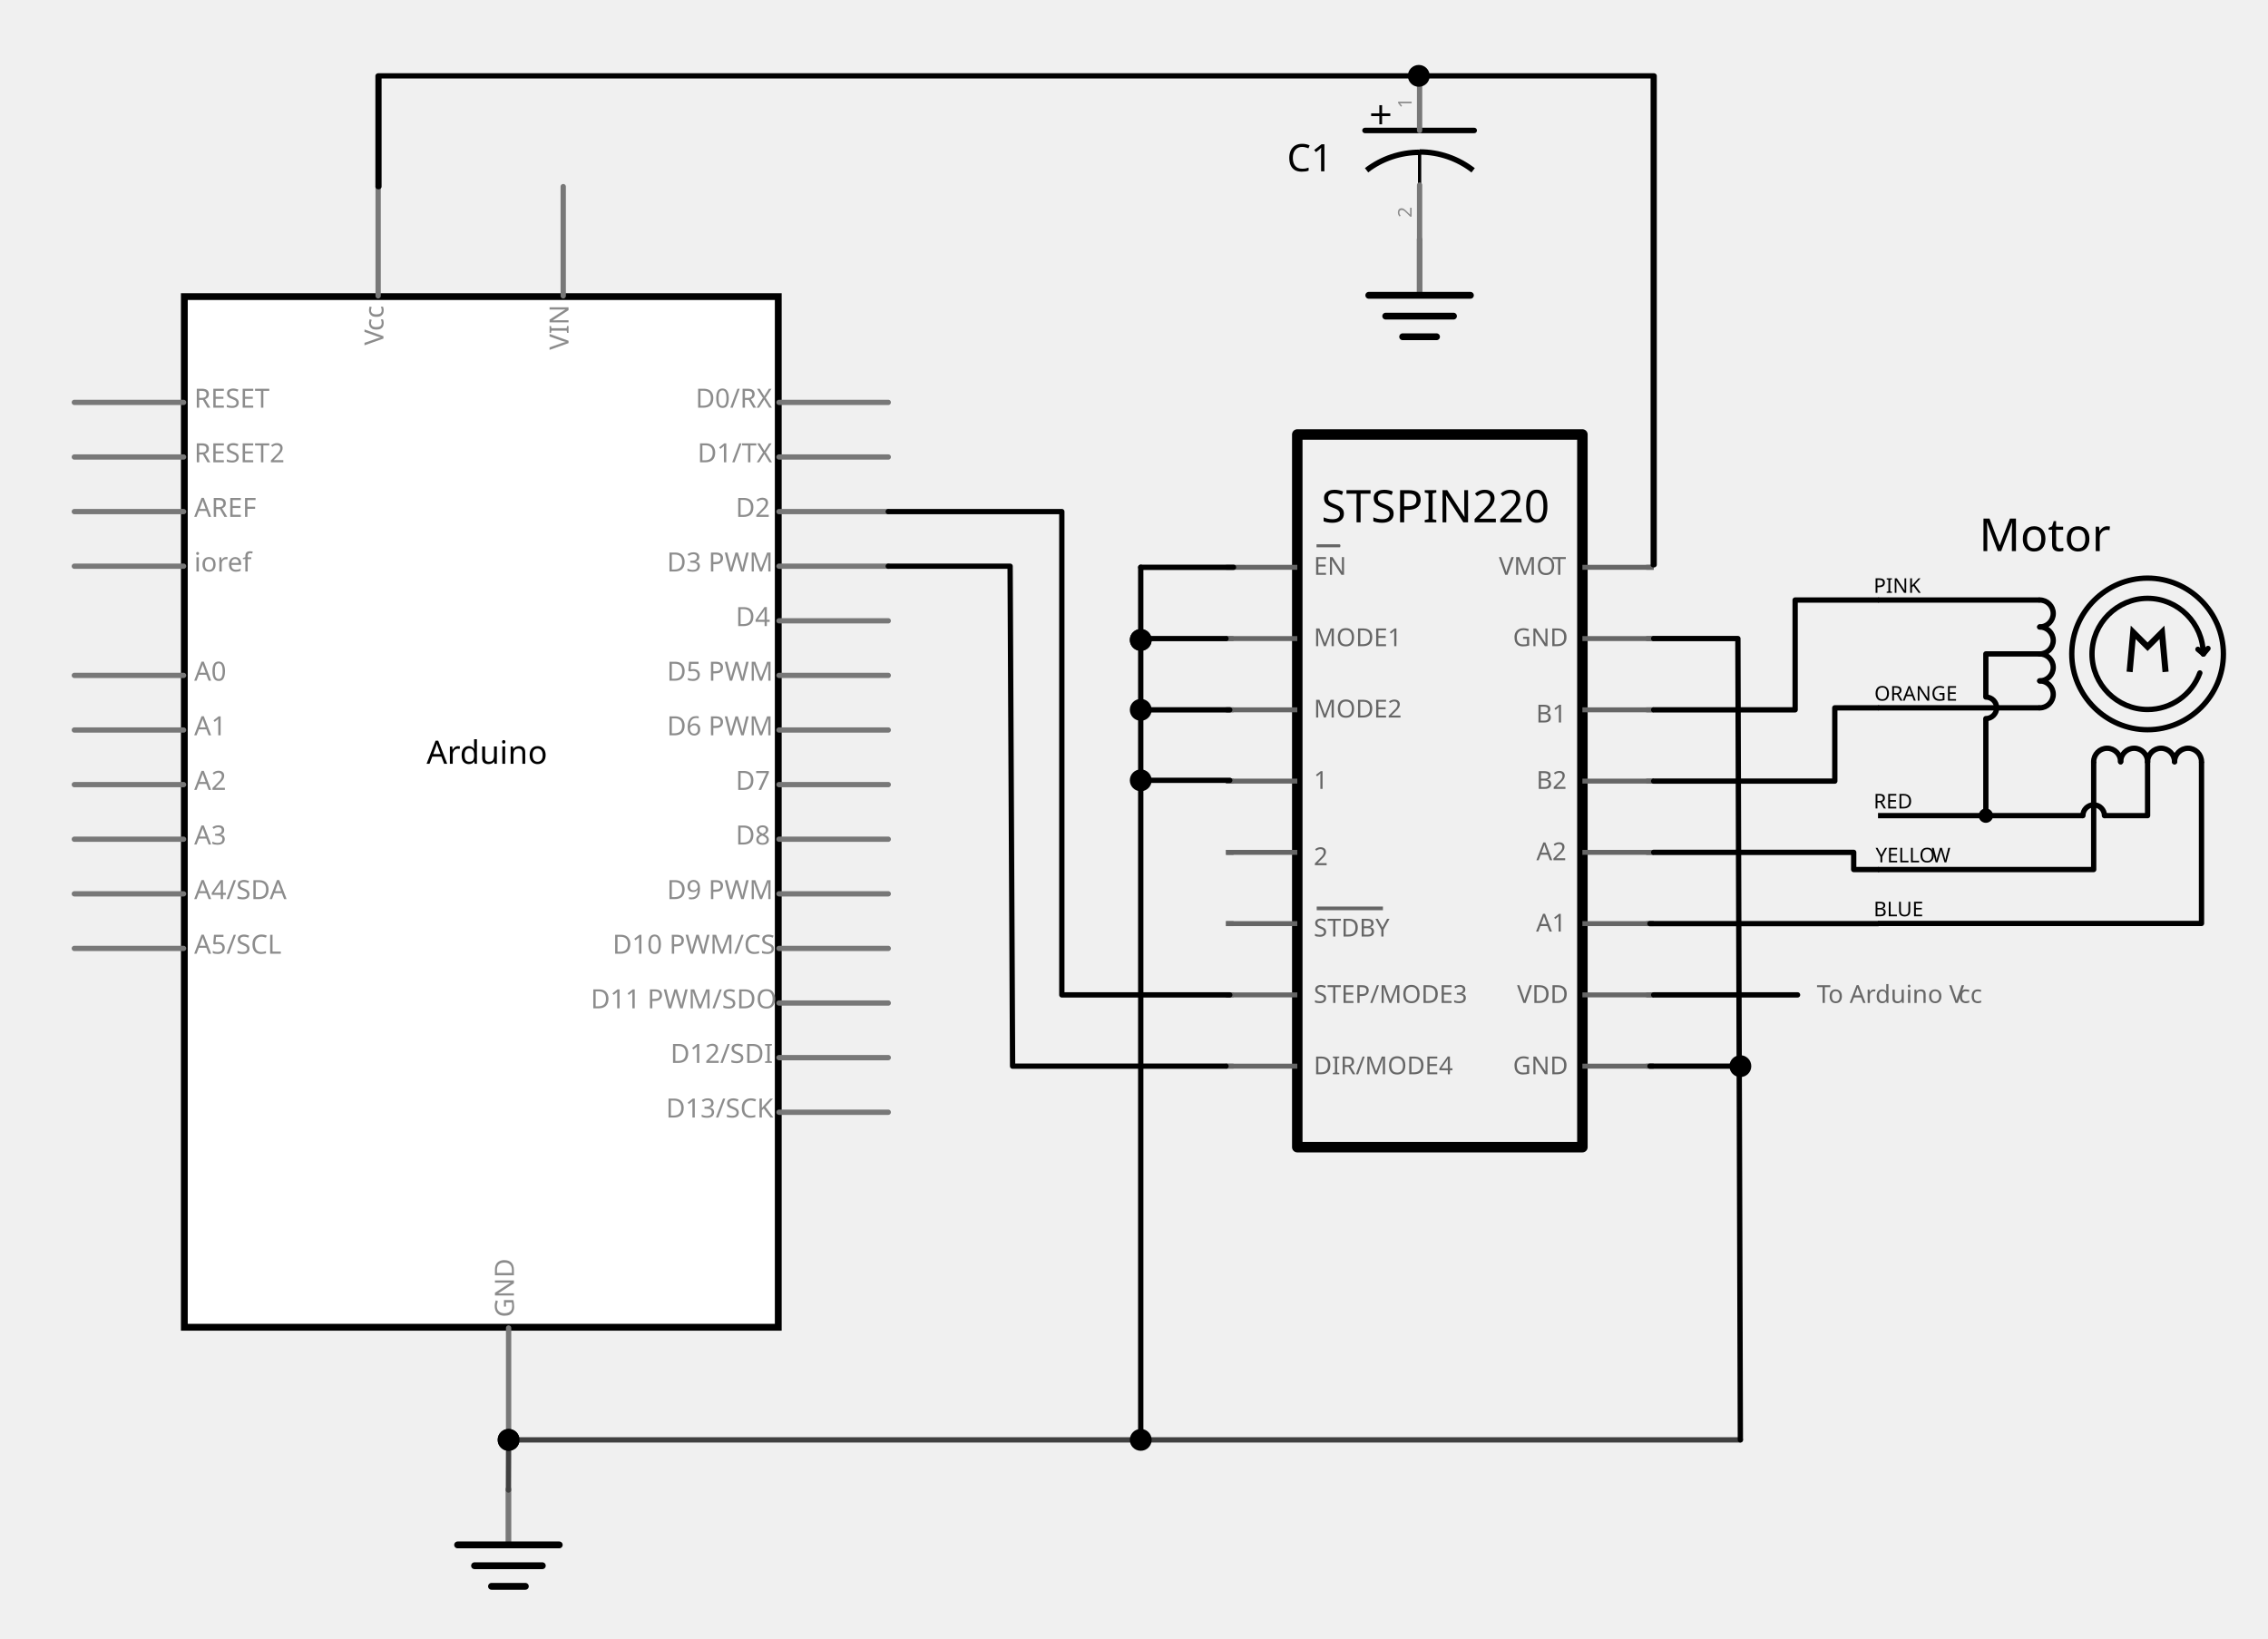
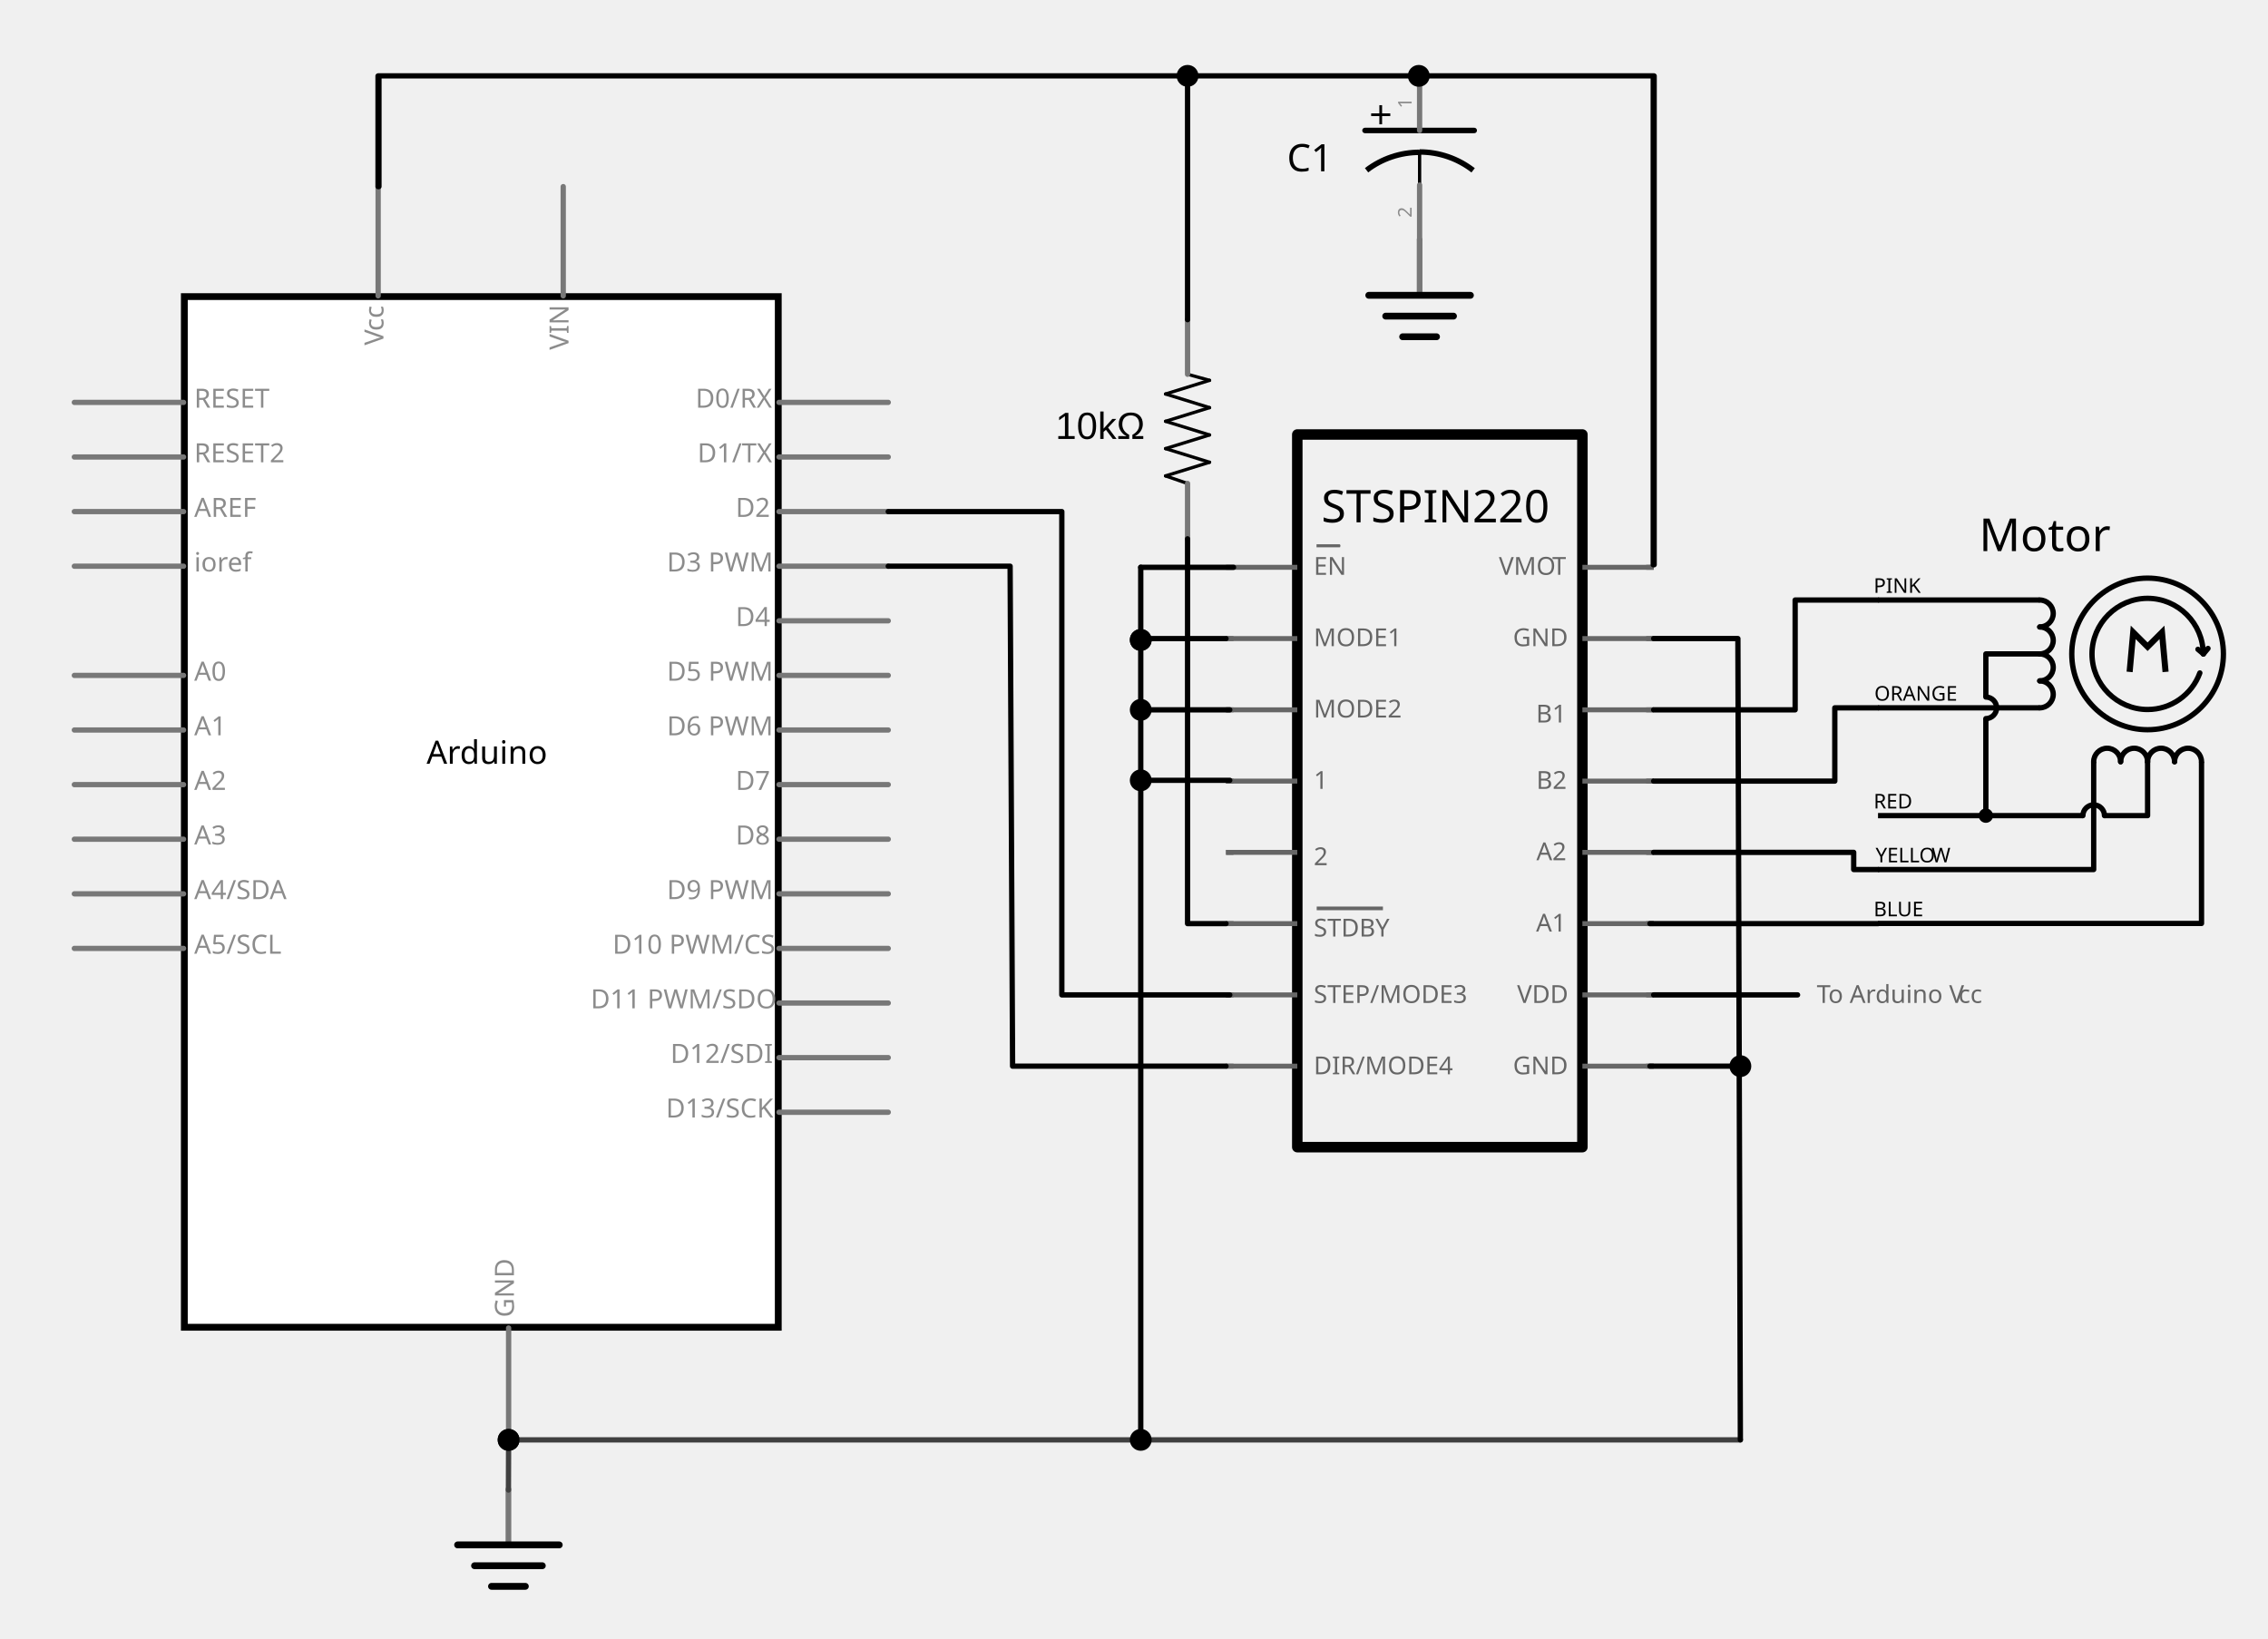
<svg xmlns="http://www.w3.org/2000/svg" width="100%" height="100%" viewBox="0 0 299 216" version="1.1" xml:space="preserve" style="fill-rule:evenodd;clip-rule:evenodd;stroke-linecap:round;">
  <g id="Artboard2" transform="matrix(1.01838,0,0,1,-4.74856,-18.1128)">
    <rect x="4.663" y="18.113" width="293.153" height="215.649" style="fill:none;" />
-     <clipPath id="_clip1">
-       <rect x="4.663" y="18.113" width="293.153" height="215.649" />
-     </clipPath>
-     <g clip-path="url(#_clip1)">
-       <g id="Artboard1" transform="matrix(1.00928,0,0,0.93194,6.02675,0.112773)">
+     <g transform="matrix(1.00928,0,0,0.93194,6.02675,0.112773)">
+       <g id="Artboard1">
        <rect x="0" y="0" width="289.752" height="288.547" style="fill:none;" />
        <g transform="matrix(0.325274,0,0,0.358741,232.617,96.5837)">
          <g>
            <g transform="matrix(0.25,0,0,0.25,58.4646,10.6299)">
              <g id="g3791">
                <path id="path3019" d="M106.299,42.52C117.962,42.52 127.559,52.117 127.559,63.78C127.559,75.442 117.962,85.039 106.299,85.039" style="fill:none;fill-rule:nonzero;stroke:black;stroke-width:8.38px;" />
                <g transform="matrix(1,0,0,1,5.33316e-06,42.5197)">
                  <path id="path3789" d="M106.299,42.52C117.962,42.52 127.559,52.117 127.559,63.78C127.559,75.442 117.962,85.039 106.299,85.039" style="fill:none;fill-rule:nonzero;stroke:black;stroke-width:8.38px;" />
                </g>
              </g>
            </g>
            <g transform="matrix(0.25,0,0,0.25,58.4646,31.8898)">
              <g id="g3795">
                <path id="path3797" d="M106.299,42.52C117.962,42.52 127.559,52.117 127.559,63.78C127.559,75.442 117.962,85.039 106.299,85.039" style="fill:none;fill-rule:nonzero;stroke:black;stroke-width:8.38px;" />
                <g transform="matrix(1,0,0,1,5.33316e-06,42.5197)">
                  <path id="path3799" d="M106.299,42.52C117.962,42.52 127.559,52.117 127.559,63.78C127.559,75.442 117.962,85.039 106.299,85.039" style="fill:none;fill-rule:nonzero;stroke:black;stroke-width:8.38px;" />
                </g>
              </g>
            </g>
            <path id="path3801" d="M85.039,21.26L21.26,21.26" style="fill:none;fill-rule:nonzero;stroke:black;stroke-width:2.09px;stroke-linecap:butt;" />
            <path id="path3803" d="M85.039,63.78L42.52,63.78L21.26,63.779" style="fill:none;fill-rule:nonzero;stroke:black;stroke-width:2.09px;stroke-linecap:butt;" />
            <g transform="matrix(0,-0.25,0.25,0,95.6693,111.614)">
              <g id="g3805">
                <path id="path3807" d="M106.299,42.52C117.962,42.52 127.559,52.117 127.559,63.78C127.559,75.442 117.962,85.039 106.299,85.039" style="fill:none;fill-rule:nonzero;stroke:black;stroke-width:8.38px;" />
                <g transform="matrix(1,0,0,1,5.33316e-06,42.5197)">
                  <path id="path3809" d="M106.299,42.52C117.962,42.52 127.559,52.117 127.559,63.78C127.559,75.442 117.962,85.039 106.299,85.039" style="fill:none;fill-rule:nonzero;stroke:black;stroke-width:8.38px;" />
                </g>
              </g>
            </g>
            <g transform="matrix(0,-0.25,0.25,0,116.929,111.614)">
              <g id="g3811">
                <path id="path3813" d="M106.299,42.52C117.962,42.52 127.559,52.117 127.559,63.78C127.559,75.442 117.962,85.039 106.299,85.039" style="fill:none;fill-rule:nonzero;stroke:black;stroke-width:8.38px;" />
                <g transform="matrix(1,0,0,1,5.33316e-06,42.5197)">
                  <path id="path3815" d="M106.299,42.52C117.962,42.52 127.559,52.117 127.559,63.78C127.559,75.442 117.962,85.039 106.299,85.039" style="fill:none;fill-rule:nonzero;stroke:black;stroke-width:8.38px;" />
                </g>
              </g>
            </g>
            <g transform="matrix(1,0,0,1,21.2598,9.34594e-06)">
              <path id="path3825" d="M45.354,106.294L45.354,106.304C45.354,107.859 44.075,109.139 42.52,109.139C40.965,109.139 39.685,107.859 39.685,106.304L39.685,106.294C39.685,104.739 40.965,103.459 42.52,103.459C44.075,103.459 45.354,104.739 45.354,106.294Z" style="fill-rule:nonzero;" />
            </g>
            <g transform="matrix(1.40625,0,0,1.40625,-21.9242,-17.2736)">
              <path id="path3827" d="M127.559,42.52C127.559,54.183 117.962,63.78 106.299,63.78C94.636,63.78 85.039,54.183 85.039,42.52C85.039,30.857 94.636,21.26 106.299,21.26C117.962,21.26 127.559,30.857 127.559,42.52Z" style="fill:none;fill-rule:nonzero;stroke:black;stroke-width:1.49px;stroke-linecap:butt;" />
            </g>
            <g transform="matrix(1.40625,0,0,1.40625,-21.9242,-17.2736)">
              <path id="path3829" d="M120.95,47.852C118.714,53.997 112.839,58.11 106.3,58.11C97.747,58.11 90.709,51.072 90.709,42.52C90.709,33.967 97.747,26.929 106.3,26.929C114.852,26.929 121.89,33.967 121.89,42.52" style="fill:none;fill-rule:nonzero;stroke:black;stroke-width:1.49px;" />
            </g>
            <path id="path3831" d="M149.573,42.513L151.385,40.354" style="fill:none;fill-rule:nonzero;stroke:black;stroke-width:2.09px;" />
            <path id="path3833" d="M149.573,42.513L147.414,40.701" style="fill:none;fill-rule:nonzero;stroke:black;stroke-width:2.09px;" />
            <path id="path3835" d="M106.299,85.039L106.299,127.559L21.26,127.559" style="fill:none;fill-rule:nonzero;stroke:black;stroke-width:2.09px;stroke-linecap:butt;stroke-linejoin:round;" />
            <path id="path3837" d="M148.819,85.039L148.819,148.819L21.26,148.819" style="fill:none;fill-rule:nonzero;stroke:black;stroke-width:2.09px;stroke-linecap:butt;stroke-linejoin:round;" />
            <path id="path3855" d="M120.472,49.606L121.889,34.016L127.559,39.685L133.228,34.016L134.645,49.606" style="fill:none;fill-rule:nonzero;stroke:black;stroke-width:2.4px;stroke-linecap:butt;" />
            <g transform="matrix(1,0,0,1,21.2598,9.34594e-06)">
              <path id="path3859" d="M80.787,106.299C80.787,103.966 82.707,102.047 85.039,102.047C87.372,102.047 89.291,103.966 89.291,106.299" style="fill:none;fill-rule:nonzero;stroke:black;stroke-width:2.09px;stroke-linejoin:round;" />
            </g>
            <path id="path3865" d="M127.559,85.039L127.559,106.299L110.551,106.299" style="fill:none;fill-rule:nonzero;stroke:black;stroke-width:2.09px;stroke-linecap:butt;stroke-linejoin:round;" />
            <path id="path3869" d="M102.047,106.299L21.26,106.299" style="fill:none;fill-rule:nonzero;stroke:black;stroke-width:2.09px;stroke-linecap:butt;" />
            <g transform="matrix(0,1,-1,0,170.079,-21.2598)">
              <path id="path3873" d="M80.787,106.299C80.787,103.966 82.707,102.047 85.039,102.047C87.372,102.047 89.291,103.966 89.291,106.299" style="fill:none;fill-rule:nonzero;stroke:black;stroke-width:2.09px;stroke-linejoin:round;" />
            </g>
            <path id="path3875" d="M85.039,42.52L63.78,42.52L63.78,59.528" style="fill:none;fill-rule:nonzero;stroke:black;stroke-width:2.09px;stroke-linecap:butt;stroke-linejoin:round;" />
            <path id="path3879" d="M63.78,68.031L63.78,106.299" style="fill:none;fill-rule:nonzero;stroke:black;stroke-width:2.09px;stroke-linecap:butt;" />
            <g transform="matrix(1,0,0,1,19.5276,18.4252)">
              <g id="text3930">
                <text id="tspan3932" x="0px" y="0px" style="font-family:'DroidSans', 'Droid Sans', sans-serif;font-size:8px;">PINK</text>
              </g>
            </g>
            <g transform="matrix(1,0,0,1,61.1054,1.96387)">
              <g id="text39301">
                <text id="tspan39321" x="0px" y="0px" style="font-family:'DroidSans', 'Droid Sans', sans-serif;font-size:17.947px;">Motor</text>
              </g>
            </g>
            <g transform="matrix(1,0,0,1,19.8167,60.9449)">
              <g id="text3934">
                <text id="tspan3936" x="0px" y="0px" style="font-family:'DroidSans', 'Droid Sans', sans-serif;font-size:8px;">ORANGE</text>
              </g>
            </g>
            <g transform="matrix(1,0,0,1,19.5276,103.465)">
              <g id="text3938">
                <text id="tspan3940" x="0px" y="0px" style="font-family:'DroidSans', 'Droid Sans', sans-serif;font-size:8px;">RED</text>
              </g>
            </g>
            <g transform="matrix(1,0,0,1,20.305,124.724)">
              <g id="text3942">
                <g id="tspan3944">
                  <text x="0px" y="0px" style="font-family:'DroidSans', 'Droid Sans', sans-serif;font-size:8px;">YELLO</text>
                  <g transform="matrix(1,0,0,1,22.078,0)">
                    <text x="0px" y="0px" style="font-family:'DroidSans', 'Droid Sans', sans-serif;font-size:8px;">W</text>
                  </g>
                </g>
              </g>
            </g>
            <g transform="matrix(1,0,0,1,19.5276,145.984)">
              <g id="text3946">
                <text id="tspan3948" x="0px" y="0px" style="font-family:'DroidSans', 'Droid Sans', sans-serif;font-size:8px;">BLUE</text>
              </g>
            </g>
          </g>
        </g>
        <g transform="matrix(0.972928,0,0,1.07303,56.8575,229.627)">
          <g>
            <g id="schematic">
              <path id="connector0pin" d="M7.201,7.575L7.201,0.375" style="fill:none;fill-rule:nonzero;stroke:rgb(120,120,120);stroke-width:0.75px;" />
              <path id="path4098" d="M0.5,7.711L13.9,7.711" style="fill:none;fill-rule:nonzero;stroke:black;stroke-width:0.9px;" />
              <path id="path4100" d="M2.732,10.456L11.667,10.456" style="fill:none;fill-rule:nonzero;stroke:black;stroke-width:0.9px;" />
              <path id="path4102" d="M9.431,13.175L4.967,13.175" style="fill:none;fill-rule:nonzero;stroke:black;stroke-width:0.9px;" />
            </g>
          </g>
        </g>
        <g transform="matrix(0.972928,0,0,1.07303,173.728,52.8234)">
          <g>
            <g id="schematic1">
              <path id="connector0pin1" d="M7.201,7.575L7.201,0.375" style="fill:none;fill-rule:nonzero;stroke:rgb(120,120,120);stroke-width:0.75px;" />
              <path id="path40981" d="M0.5,7.711L13.9,7.711" style="fill:none;fill-rule:nonzero;stroke:black;stroke-width:0.9px;" />
              <path id="path41001" d="M2.732,10.456L11.667,10.456" style="fill:none;fill-rule:nonzero;stroke:black;stroke-width:0.9px;" />
              <path id="path41021" d="M9.431,13.175L4.967,13.175" style="fill:none;fill-rule:nonzero;stroke:black;stroke-width:0.9px;" />
            </g>
          </g>
        </g>
        <g transform="matrix(0.972928,0,0,1.07303,7.84429,45.3449)">
          <g>
            <g id="schematic2">
              <rect x="14.85" y="14.85" width="78.3" height="135.9" style="fill:white;stroke:black;stroke-width:0.9px;" />
              <path id="connector61pin" d="M93.25,28.8L107.65,28.8" style="fill:none;fill-rule:nonzero;stroke:rgb(120,120,120);stroke-width:0.7px;" />
              <g transform="matrix(1,0,0,1,82.2439,29.4999)">
                <text x="0px" y="0px" style="font-family:'DroidSans', 'Droid Sans', sans-serif;font-size:3.5px;fill:rgb(140,140,140);">D0/RX</text>
              </g>
              <path id="connector62pin" d="M93.25,36L107.65,36" style="fill:none;fill-rule:nonzero;stroke:rgb(120,120,120);stroke-width:0.7px;" />
              <g transform="matrix(1,0,0,1,82.4919,36.6999)">
                <text x="0px" y="0px" style="font-family:'DroidSans', 'Droid Sans', sans-serif;font-size:3.5px;fill:rgb(140,140,140);">D1/TX</text>
              </g>
              <path id="connector63pin" d="M93.25,43.2L107.65,43.2" style="fill:none;fill-rule:nonzero;stroke:rgb(120,120,120);stroke-width:0.7px;" />
              <g transform="matrix(1,0,0,1,87.5279,43.8999)">
                <text x="0px" y="0px" style="font-family:'DroidSans', 'Droid Sans', sans-serif;font-size:3.5px;fill:rgb(140,140,140);">D2</text>
              </g>
              <path id="connector64pin" d="M93.25,50.4L107.65,50.4" style="fill:none;fill-rule:nonzero;stroke:rgb(120,120,120);stroke-width:0.7px;" />
              <g transform="matrix(1,0,0,1,78.4639,51.0999)">
                <text x="0px" y="0px" style="font-family:'DroidSans', 'Droid Sans', sans-serif;font-size:3.5px;fill:rgb(140,140,140);">D3 PWM</text>
              </g>
              <path id="connector65pin" d="M93.25,57.6L107.65,57.6" style="fill:none;fill-rule:nonzero;stroke:rgb(120,120,120);stroke-width:0.7px;" />
              <g transform="matrix(1,0,0,1,87.5279,58.2999)">
                <text x="0px" y="0px" style="font-family:'DroidSans', 'Droid Sans', sans-serif;font-size:3.5px;fill:rgb(140,140,140);">D4</text>
              </g>
              <path id="connector66pin" d="M93.25,64.8L107.65,64.8" style="fill:none;fill-rule:nonzero;stroke:rgb(120,120,120);stroke-width:0.7px;" />
              <g transform="matrix(1,0,0,1,78.4639,65.4999)">
                <text x="0px" y="0px" style="font-family:'DroidSans', 'Droid Sans', sans-serif;font-size:3.5px;fill:rgb(140,140,140);">D5 PWM</text>
              </g>
              <path id="connector67pin" d="M93.25,72L107.65,72" style="fill:none;fill-rule:nonzero;stroke:rgb(120,120,120);stroke-width:0.7px;" />
              <g transform="matrix(1,0,0,1,78.4639,72.6999)">
                <text x="0px" y="0px" style="font-family:'DroidSans', 'Droid Sans', sans-serif;font-size:3.5px;fill:rgb(140,140,140);">D6 PWM</text>
              </g>
              <path id="connector68pin" d="M93.25,79.2L107.65,79.2" style="fill:none;fill-rule:nonzero;stroke:rgb(120,120,120);stroke-width:0.7px;" />
              <g transform="matrix(1,0,0,1,87.5279,79.8999)">
                <text x="0px" y="0px" style="font-family:'DroidSans', 'Droid Sans', sans-serif;font-size:3.5px;fill:rgb(140,140,140);">D7</text>
              </g>
              <path id="connector51pin" d="M93.25,86.4L107.65,86.4" style="fill:none;fill-rule:nonzero;stroke:rgb(120,120,120);stroke-width:0.7px;" />
              <g transform="matrix(1,0,0,1,87.5279,87.0999)">
                <text x="0px" y="0px" style="font-family:'DroidSans', 'Droid Sans', sans-serif;font-size:3.5px;fill:rgb(140,140,140);">D8</text>
              </g>
              <path id="connector52pin" d="M93.25,93.6L107.65,93.6" style="fill:none;fill-rule:nonzero;stroke:rgb(120,120,120);stroke-width:0.7px;" />
              <g transform="matrix(1,0,0,1,78.4639,94.2999)">
                <text x="0px" y="0px" style="font-family:'DroidSans', 'Droid Sans', sans-serif;font-size:3.5px;fill:rgb(140,140,140);">D9 PWM</text>
              </g>
              <path id="connector53pin" d="M93.25,100.8L107.65,100.8" style="fill:none;fill-rule:nonzero;stroke:rgb(120,120,120);stroke-width:0.7px;" />
              <g transform="matrix(1,0,0,1,71.3029,101.5)">
                <text x="0px" y="0px" style="font-family:'DroidSans', 'Droid Sans', sans-serif;font-size:3.5px;fill:rgb(140,140,140);">D10 PWM/CS</text>
              </g>
              <path id="connector54pin" d="M93.25,108L107.65,108" style="fill:none;fill-rule:nonzero;stroke:rgb(120,120,120);stroke-width:0.7px;" />
              <g transform="matrix(1,0,0,1,68.4219,108.7)">
                <text x="0px" y="0px" style="font-family:'DroidSans', 'Droid Sans', sans-serif;font-size:3.5px;fill:rgb(140,140,140);">D11 PWM/SDO</text>
              </g>
              <path id="connector55pin" d="M93.25,115.2L107.65,115.2" style="fill:none;fill-rule:nonzero;stroke:rgb(120,120,120);stroke-width:0.7px;" />
              <g transform="matrix(1,0,0,1,78.9319,115.9)">
                <text x="0px" y="0px" style="font-family:'DroidSans', 'Droid Sans', sans-serif;font-size:3.5px;fill:rgb(140,140,140);">D12/SDI</text>
              </g>
              <path id="connector41pin" d="M93.25,122.4L107.65,122.4" style="fill:none;fill-rule:nonzero;" />
              <rect id="connector41terminal" x="107.65" y="122.05" width="0.7" height="0.7" style="fill:none;" />
              <path id="connector56pin" d="M93.25,122.4L107.65,122.4" style="fill:none;fill-rule:nonzero;stroke:rgb(120,120,120);stroke-width:0.7px;" />
              <g transform="matrix(1,0,0,1,78.3409,123.1)">
                <text x="0px" y="0px" style="font-family:'DroidSans', 'Droid Sans', sans-serif;font-size:3.5px;fill:rgb(140,140,140);">D13/SCK</text>
              </g>
              <path id="connector43pin" d="M0.35,28.8L14.75,28.8" style="fill:none;fill-rule:nonzero;" />
              <rect id="connector43terminal" x="-0.35" y="28.45" width="0.7" height="0.7" style="fill:none;" />
              <path id="connector85pin" d="M0.35,28.8L14.75,28.8" style="fill:none;fill-rule:nonzero;stroke:rgb(120,120,120);stroke-width:0.7px;" />
              <g transform="matrix(1,0,0,1,16.15,29.4999)">
                <text x="0px" y="0px" style="font-family:'DroidSans', 'Droid Sans', sans-serif;font-size:3.5px;fill:rgb(140,140,140);">RESET</text>
              </g>
              <path id="connector49pin" d="M0.35,36L14.75,36" style="fill:none;fill-rule:nonzero;stroke:rgb(120,120,120);stroke-width:0.7px;" />
              <g transform="matrix(1,0,0,1,16.15,36.6999)">
                <text x="0px" y="0px" style="font-family:'DroidSans', 'Droid Sans', sans-serif;font-size:3.5px;fill:rgb(140,140,140);">RESET2</text>
              </g>
              <rect id="connector49terminal" x="-0.35" y="35.65" width="0.7" height="0.7" style="fill:none;" />
              <path id="connector58pin" d="M0.35,43.2L14.75,43.2" style="fill:none;fill-rule:nonzero;stroke:rgb(120,120,120);stroke-width:0.7px;" />
              <g transform="matrix(1,0,0,1,16.15,43.8999)">
                <text x="0px" y="0px" style="font-family:'DroidSans', 'Droid Sans', sans-serif;font-size:3.5px;fill:rgb(140,140,140);">AREF</text>
              </g>
              <path id="connector84pin" d="M0.35,50.4L14.75,50.4" style="fill:none;fill-rule:nonzero;stroke:rgb(120,120,120);stroke-width:0.7px;" />
              <g transform="matrix(1,0,0,1,16.15,51.0999)">
                <text x="0px" y="0px" style="font-family:'DroidSans', 'Droid Sans', sans-serif;font-size:3.5px;fill:rgb(140,140,140);">ioref</text>
              </g>
              <path id="connector0pin2" d="M0.35,64.8L14.75,64.8" style="fill:none;fill-rule:nonzero;stroke:rgb(120,120,120);stroke-width:0.7px;" />
              <g transform="matrix(1,0,0,1,16.15,65.4999)">
                <text x="0px" y="0px" style="font-family:'DroidSans', 'Droid Sans', sans-serif;font-size:3.5px;fill:rgb(140,140,140);">A0</text>
              </g>
              <path id="connector1pin" d="M0.35,72L14.75,72" style="fill:none;fill-rule:nonzero;stroke:rgb(120,120,120);stroke-width:0.7px;" />
              <g transform="matrix(1,0,0,1,16.15,72.6999)">
                <text x="0px" y="0px" style="font-family:'DroidSans', 'Droid Sans', sans-serif;font-size:3.5px;fill:rgb(140,140,140);">A1</text>
              </g>
              <path id="connector2pin" d="M0.35,79.2L14.75,79.2" style="fill:none;fill-rule:nonzero;stroke:rgb(120,120,120);stroke-width:0.7px;" />
              <g transform="matrix(1,0,0,1,16.15,79.8999)">
                <text x="0px" y="0px" style="font-family:'DroidSans', 'Droid Sans', sans-serif;font-size:3.5px;fill:rgb(140,140,140);">A2</text>
              </g>
              <path id="connector3pin" d="M0.35,86.4L14.75,86.4" style="fill:none;fill-rule:nonzero;stroke:rgb(120,120,120);stroke-width:0.7px;" />
              <g transform="matrix(1,0,0,1,16.15,87.0999)">
                <text x="0px" y="0px" style="font-family:'DroidSans', 'Droid Sans', sans-serif;font-size:3.5px;fill:rgb(140,140,140);">A3</text>
              </g>
              <path id="connector48pin" d="M0.35,93.6L14.75,93.6" style="fill:none;fill-rule:nonzero;" />
              <rect id="connector48terminal" x="-0.35" y="93.25" width="0.7" height="0.7" style="fill:none;" />
              <path id="connector45pin" d="M0.35,93.6L14.75,93.6" style="fill:none;fill-rule:nonzero;" />
              <rect id="connector45terminal" x="-0.35" y="93.25" width="0.7" height="0.7" style="fill:none;" />
              <path id="connector4pin" d="M0.35,93.6L14.75,93.6" style="fill:none;fill-rule:nonzero;" />
              <path id="connector39pin" d="M0.35,93.6L14.75,93.6" style="fill:none;fill-rule:nonzero;" />
              <rect id="connector39terminal" x="-0.35" y="93.25" width="0.7" height="0.7" style="fill:none;" />
              <path id="connector47pin" d="M0.35,93.6L14.75,93.6" style="fill:none;fill-rule:nonzero;" />
              <rect id="connector47terminal" x="-0.35" y="93.25" width="0.7" height="0.7" style="fill:none;" />
              <path id="connector42pin" d="M0.35,93.6L14.75,93.6" style="fill:none;fill-rule:nonzero;" />
              <rect id="connector42terminal" x="-0.35" y="93.25" width="0.7" height="0.7" style="fill:none;" />
              <path id="connector59pin" d="M0.35,93.6L14.75,93.6" style="fill:none;fill-rule:nonzero;stroke:rgb(120,120,120);stroke-width:0.7px;" />
              <g transform="matrix(1,0,0,1,16.15,94.2999)">
                <text x="0px" y="0px" style="font-family:'DroidSans', 'Droid Sans', sans-serif;font-size:3.5px;fill:rgb(140,140,140);">A4/SDA</text>
              </g>
              <path id="connector5pin" d="M0.35,100.8L14.75,100.8" style="fill:none;fill-rule:nonzero;" />
              <path id="connector60pin" d="M0.35,100.8L14.75,100.8" style="fill:none;fill-rule:nonzero;stroke:rgb(120,120,120);stroke-width:0.7px;" />
              <g transform="matrix(1,0,0,1,16.15,101.5)">
                <text x="0px" y="0px" style="font-family:'DroidSans', 'Droid Sans', sans-serif;font-size:3.5px;fill:rgb(140,140,140);">A5/SCL</text>
              </g>
              <path id="connector88pin" d="M57.6,150.85L57.6,165.25" style="fill:none;fill-rule:nonzero;" />
              <path id="connector57pin" d="M57.6,150.85L57.6,165.25" style="fill:none;fill-rule:nonzero;" />
              <path id="connector44pin" d="M57.6,150.85L57.6,165.25" style="fill:none;fill-rule:nonzero;" />
              <rect id="connector44terminal" x="57.25" y="165.25" width="0.7" height="0.7" style="fill:none;" />
              <path id="connector50pin" d="M57.6,150.85L57.6,165.25" style="fill:none;fill-rule:nonzero;" />
              <rect id="connector50terminal" x="57.25" y="165.25" width="0.7" height="0.7" style="fill:none;" />
              <path id="connector89pin" d="M57.6,150.85L57.6,165.25" style="fill:none;fill-rule:nonzero;stroke:rgb(120,120,120);stroke-width:0.7px;" />
              <g transform="matrix(7.04481e-16,-1,1,7.04481e-16,58.2999,149.45)">
                <g>
                  <g>
                    <g>
                      <text x="0px" y="0px" style="font-family:'DroidSans', 'Droid Sans', sans-serif;font-size:3.5px;fill:rgb(140,140,140);">GND</text>
                    </g>
                  </g>
                </g>
              </g>
              <path id="connector40pin" d="M50.4,0.35L50.4,14.75" style="fill:none;fill-rule:nonzero;" />
              <rect id="connector40terminal" x="50.05" y="-0.35" width="0.7" height="0.7" style="fill:none;" />
              <path id="connector46pin" d="M50.4,0.35L50.4,14.75" style="fill:none;fill-rule:nonzero;" />
              <rect id="connector46terminal" x="50.05" y="-0.35" width="0.7" height="0.7" style="fill:none;" />
              <g id="connector87pin" transform="matrix(1,0,0,1,-10,0)">
                <path d="M50.4,0.35L50.4,14.75" style="fill:none;fill-rule:nonzero;stroke:rgb(120,120,120);stroke-width:0.7px;" />
              </g>
              <g transform="matrix(7.04481e-16,-1,1,7.04481e-16,41.0999,16.15)">
                <g>
                  <g>
                    <g>
                      <g>
                        <g transform="matrix(1,0,0,1,-5.124,0)">
                          <text x="0px" y="0px" style="font-family:'DroidSans', 'Droid Sans', sans-serif;font-size:3.5px;fill:rgb(140,140,140);">V</text>
                        </g>
                        <g transform="matrix(1,0,0,1,-3.24,0)">
                          <text x="0px" y="0px" style="font-family:'DroidSans', 'Droid Sans', sans-serif;font-size:3.5px;fill:rgb(140,140,140);">cc</text>
                        </g>
                      </g>
                    </g>
                  </g>
                </g>
              </g>
              <path id="connector90pin" d="M64.8,0.35L64.8,14.75" style="fill:none;fill-rule:nonzero;stroke:rgb(120,120,120);stroke-width:0.7px;" />
              <g transform="matrix(7.04481e-16,-1,1,7.04481e-16,65.4999,21.875)">
                <g>
                  <g>
                    <g>
                      <text x="0px" y="0px" style="font-family:'DroidSans', 'Droid Sans', sans-serif;font-size:3.5px;fill:rgb(140,140,140);">VIN</text>
                    </g>
                  </g>
                </g>
              </g>
              <g transform="matrix(1,0,0,1,46.7861,76.4498)">
                <g id="label">
                  <text x="0px" y="0px" style="font-family:'DroidSans', 'Droid Sans', sans-serif;font-size:4.25px;">Arduino</text>
                </g>
              </g>
            </g>
          </g>
        </g>
        <g transform="matrix(0.972928,0,0,1.07303,173.378,29.6728)">
          <g>
            <g id="schematic3">
              <path d="M0.36,7.55L14.76,7.55" style="fill:none;fill-rule:nonzero;stroke:black;stroke-width:0.72px;" />
              <path d="M7.56,10.43L7.56,14.75" style="fill:none;fill-rule:nonzero;stroke:black;stroke-width:0.43px;" />
              <path d="M7.56,10.385C10.115,10.385 12.599,11.237 14.616,12.806" style="fill:none;fill-rule:nonzero;stroke:black;stroke-width:0.72px;stroke-linecap:butt;" />
              <path d="M0.567,12.795C2.575,11.261 5.033,10.43 7.56,10.43" style="fill:none;fill-rule:nonzero;stroke:black;stroke-width:0.72px;stroke-linecap:butt;" />
              <rect x="1.174" y="5.296" width="2.52" height="0.36" />
              <rect x="2.254" y="4.216" width="0.36" height="2.52" />
              <path id="connector0pin3" d="M7.56,0.35L7.56,7.55" style="fill:none;fill-rule:nonzero;stroke:rgb(120,120,120);stroke-width:0.7px;" />
              <g transform="matrix(7.04481e-16,-1,1,7.04481e-16,6.50999,4.63799)">
                <g>
                  <g>
                    <g>
                      <text x="0px" y="0px" style="font-family:'DroidSans', 'Droid Sans', sans-serif;font-size:2.5px;fill:rgb(140,140,140);">1</text>
                    </g>
                  </g>
                </g>
              </g>
              <path id="connector1pin1" d="M7.56,21.95L7.56,14.75" style="fill:none;fill-rule:nonzero;stroke:rgb(120,120,120);stroke-width:0.7px;" />
              <g transform="matrix(7.04481e-16,-1,1,7.04481e-16,6.50999,19.038)">
                <g>
                  <g>
                    <g>
                      <text x="0px" y="0px" style="font-family:'DroidSans', 'Droid Sans', sans-serif;font-size:2.5px;fill:rgb(140,140,140);">2</text>
                    </g>
                  </g>
                </g>
              </g>
            </g>
          </g>
        </g>
        <g transform="matrix(0.972928,0,0,1.07303,7.84429,-21.0726)">
          <path d="M57.578,234.113L57.6,227.497" style="fill:none;fill-rule:nonzero;stroke:rgb(64,64,64);stroke-width:0.7px;" />
        </g>
        <g transform="matrix(0.972928,0,0,1.07303,7.84429,-21.0726)">
          <circle cx="57.6" cy="227.497" r="1.44" />
        </g>
        <g transform="matrix(0.972928,0,0,1.07303,7.84429,-21.0726)">
          <path d="M57.6,227.497L219.987,227.497" style="fill:none;fill-rule:nonzero;stroke:rgb(64,64,64);stroke-width:0.7px;" />
        </g>
        <g transform="matrix(0.972928,0,0,1.07303,7.84429,-21.0726)">
          <circle cx="57.6" cy="227.497" r="1.44" />
        </g>
        <g transform="matrix(0.972928,0,0,1.07303,163.714,43.5534)">
          <g id="partLabel">
            <g>
              <g id="schematicLabel">
                <text x="0px" y="0px" style="font-family:'DroidSans', 'Droid Sans', sans-serif;font-size:5px;">C1</text>
              </g>
            </g>
          </g>
        </g>
        <g transform="matrix(0.634888,0,0,0.700214,155.638,79.9461)">
          <g id="schematic4">
            <rect id="rect7" x="14.816" y="1.206" width="57.6" height="144" style="fill:none;stroke:black;stroke-width:2.12px;stroke-linejoin:round;" />
            <g transform="matrix(1,0,0,1,19.6723,18.9536)">
              <text id="label1" x="0px" y="0px" style="font-family:'DroidSans', 'Droid Sans', sans-serif;font-size:9.089px;">STSPIN220</text>
            </g>
            <g transform="matrix(1,0,0,1,18.1375,29.5562)">
              <text id="label0" x="0px" y="0px" style="font-family:'DroidSans', 'Droid Sans', sans-serif;font-size:5.017px;fill:rgb(102,102,102);">EN</text>
            </g>
            <g>
              <path id="line15" d="M0.416,42.442L14.816,42.442" style="fill:none;fill-rule:nonzero;" />
              <rect x="0.416" y="41.943" width="14.4" height="1" style="fill:rgb(102,102,102);" />
              <g transform="matrix(1,0,0,1,0,-14.401)">
                <rect x="0.416" y="41.943" width="14.4" height="1" style="fill:rgb(102,102,102);" />
              </g>
              <rect id="connector1pin2" x="0.416" y="41.943" width="1.516" height="1" style="fill:rgb(102,102,102);" />
            </g>
            <g transform="matrix(1,0,0,1,18.1375,43.9751)">
              <text id="label11" x="0px" y="0px" style="font-family:'DroidSans', 'Droid Sans', sans-serif;font-size:5.017px;fill:rgb(102,102,102);">MODE1</text>
            </g>
            <g>
              <path id="line20" d="M0.416,56.843L14.816,56.843" style="fill:none;fill-rule:nonzero;" />
              <rect x="0.416" y="56.342" width="14.4" height="1" style="fill:rgb(102,102,102);" />
              <rect id="connector2pin1" x="0.416" y="56.342" width="1.516" height="1" style="fill:rgb(102,102,102);" />
            </g>
            <g transform="matrix(1,0,0,1,18.1375,58.3931)">
              <text id="label2" x="0px" y="0px" style="font-family:'DroidSans', 'Droid Sans', sans-serif;font-size:5.017px;fill:rgb(102,102,102);">MODE2</text>
            </g>
            <g>
              <path id="line25" d="M0.416,71.242L14.816,71.242" style="fill:none;fill-rule:nonzero;" />
              <rect x="0.416" y="70.743" width="14.4" height="1" style="fill:rgb(102,102,102);" />
              <rect id="connector3pin1" x="0.416" y="70.743" width="1.516" height="1" style="fill:rgb(102,102,102);" />
            </g>
            <g transform="matrix(1,0,0,1,18.1375,72.811)">
              <text id="label3" x="0px" y="0px" style="font-family:'DroidSans', 'Droid Sans', sans-serif;font-size:5.017px;fill:rgb(102,102,102);">1</text>
            </g>
            <g>
              <path id="line30" d="M0.416,85.643L14.816,85.643" style="fill:none;fill-rule:nonzero;" />
              <rect x="0.416" y="85.142" width="14.4" height="1" style="fill:rgb(102,102,102);" />
              <rect id="connector4pin1" x="0.416" y="85.142" width="1.516" height="1" style="fill:rgb(102,102,102);" />
            </g>
            <g transform="matrix(1,0,0,1,18.1375,88.229)">
              <text id="label4" x="0px" y="0px" style="font-family:'DroidSans', 'Droid Sans', sans-serif;font-size:5.017px;fill:rgb(102,102,102);">2</text>
            </g>
            <g>
              <path id="line35" d="M0.416,100.042L14.816,100.042" style="fill:none;fill-rule:nonzero;" />
              <rect x="0.416" y="99.542" width="14.4" height="1" style="fill:rgb(102,102,102);" />
              <rect id="connector5pin1" x="0.416" y="99.542" width="1.516" height="1" style="fill:rgb(102,102,102);" />
            </g>
            <g transform="matrix(1,0,0,1,18.1375,102.648)">
              <text id="label5" x="0px" y="0px" style="font-family:'DroidSans', 'Droid Sans', sans-serif;font-size:5.017px;fill:rgb(102,102,102);">STDBY</text>
            </g>
            <g>
              <path id="line40" d="M0.416,114.443L14.816,114.443" style="fill:none;fill-rule:nonzero;" />
              <rect x="0.416" y="113.943" width="14.4" height="1" style="fill:rgb(102,102,102);" />
              <rect id="connector6pin" x="0.416" y="113.943" width="1.516" height="1" style="fill:rgb(102,102,102);" />
            </g>
            <g transform="matrix(1,0,0,1,18.1375,116.067)">
              <text id="label6" x="0px" y="0px" style="font-family:'DroidSans', 'Droid Sans', sans-serif;font-size:5.017px;fill:rgb(102,102,102);">STEP/MODE3</text>
            </g>
            <g>
              <path id="line45" d="M0.416,128.844L14.816,128.844" style="fill:none;fill-rule:nonzero;" />
              <rect x="0.416" y="128.343" width="14.4" height="1" style="fill:rgb(102,102,102);" />
              <rect id="connector7pin" x="0.416" y="128.343" width="1.516" height="1" style="fill:rgb(102,102,102);" />
            </g>
            <g transform="matrix(1,0,0,1,18.1375,130.485)">
              <text id="label7" x="0px" y="0px" style="font-family:'DroidSans', 'Droid Sans', sans-serif;font-size:5.017px;fill:rgb(102,102,102);">DIR/MODE4</text>
            </g>
            <g>
              <path id="line50" d="M72.416,28.042L86.817,28.042" style="fill:none;fill-rule:nonzero;" />
              <rect x="72.416" y="27.542" width="14.4" height="1" style="fill:rgb(102,102,102);" />
              <rect id="connector15pin" x="85.301" y="27.542" width="1.517" height="1" style="fill:rgb(102,102,102);" />
            </g>
            <g transform="matrix(1,0,0,1,55.5427,29.5562)">
              <g id="label15">
                <text x="0px" y="0px" style="font-family:'DroidSans', 'Droid Sans', sans-serif;font-size:5.017px;fill:rgb(102,102,102);">VMO</text>
                <g transform="matrix(1,0,0,1,10.788,0)">
                  <text x="0px" y="0px" style="font-family:'DroidSans', 'Droid Sans', sans-serif;font-size:5.017px;fill:rgb(102,102,102);">T</text>
                </g>
              </g>
            </g>
            <g>
              <path id="line55" d="M72.416,42.442L86.817,42.442" style="fill:none;fill-rule:nonzero;" />
              <rect x="72.416" y="41.943" width="14.4" height="1" style="fill:rgb(102,102,102);" />
              <rect id="connector14pin" x="85.301" y="41.943" width="1.517" height="1" style="fill:rgb(102,102,102);" />
            </g>
            <g transform="matrix(1,0,0,1,58.3835,43.9751)">
              <text id="label14" x="0px" y="0px" style="font-family:'DroidSans', 'Droid Sans', sans-serif;font-size:5.017px;fill:rgb(102,102,102);">GND</text>
            </g>
            <g>
              <path id="line60" d="M72.416,56.843L86.817,56.843" style="fill:none;fill-rule:nonzero;" />
              <rect x="72.416" y="56.342" width="14.4" height="1" style="fill:rgb(102,102,102);" />
              <rect id="connector13pin" x="85.301" y="56.342" width="1.517" height="1" style="fill:rgb(102,102,102);" />
            </g>
            <g transform="matrix(1,0,0,1,63.0554,59.3931)">
              <text id="label13" x="0px" y="0px" style="font-family:'DroidSans', 'Droid Sans', sans-serif;font-size:5.017px;fill:rgb(102,102,102);">B1</text>
            </g>
            <g>
              <path id="line65" d="M72.416,71.242L86.817,71.242" style="fill:none;fill-rule:nonzero;" />
              <rect x="72.416" y="70.743" width="14.4" height="1" style="fill:rgb(102,102,102);" />
              <rect id="connector12pin" x="85.301" y="70.743" width="1.517" height="1" style="fill:rgb(102,102,102);" />
            </g>
            <g transform="matrix(1,0,0,1,63.1218,72.811)">
              <text id="label12" x="0px" y="0px" style="font-family:'DroidSans', 'Droid Sans', sans-serif;font-size:5.017px;fill:rgb(102,102,102);">B2</text>
            </g>
            <g>
              <path id="line70" d="M72.416,85.643L86.817,85.643" style="fill:none;fill-rule:nonzero;" />
              <rect x="72.416" y="85.142" width="14.4" height="1" style="fill:rgb(102,102,102);" />
              <rect id="connector11pin" x="85.301" y="85.142" width="1.517" height="1" style="fill:rgb(102,102,102);" />
            </g>
            <g transform="matrix(1,0,0,1,63.1218,87.229)">
              <text id="label111" x="0px" y="0px" style="font-family:'DroidSans', 'Droid Sans', sans-serif;font-size:5.017px;fill:rgb(102,102,102);">A2</text>
            </g>
            <g>
              <path id="line75" d="M72.416,100.042L86.817,100.042" style="fill:none;fill-rule:nonzero;" />
              <rect x="72.416" y="99.542" width="14.4" height="1" style="fill:rgb(102,102,102);" />
              <rect id="connector10pin" x="85.301" y="99.542" width="1.517" height="1" style="fill:rgb(102,102,102);" />
            </g>
            <g transform="matrix(1,0,0,1,63.0554,101.648)">
              <text id="label10" x="0px" y="0px" style="font-family:'DroidSans', 'Droid Sans', sans-serif;font-size:5.017px;fill:rgb(102,102,102);">A1</text>
            </g>
            <g>
              <path id="line80" d="M72.416,114.443L86.817,114.443" style="fill:none;fill-rule:nonzero;" />
              <rect x="72.416" y="113.943" width="14.4" height="1" style="fill:rgb(102,102,102);" />
              <rect id="connector9pin" x="85.301" y="113.943" width="1.517" height="1" style="fill:rgb(102,102,102);" />
            </g>
            <g transform="matrix(1,0,0,1,59.2214,116.067)">
              <text id="label9" x="0px" y="0px" style="font-family:'DroidSans', 'Droid Sans', sans-serif;font-size:5.017px;fill:rgb(102,102,102);">VDD</text>
            </g>
            <g transform="matrix(1,0,0,1,119.773,116.067)">
              <g id="label91">
                <text x="0px" y="0px" style="font-family:'DroidSans', 'Droid Sans', sans-serif;font-size:5.017px;fill:rgb(102,102,102);">T</text>
                <g transform="matrix(1,0,0,1,2.303,0)">
                  <text x="0px" y="0px" style="font-family:'DroidSans', 'Droid Sans', sans-serif;font-size:5.017px;fill:rgb(102,102,102);">o Arduino V</text>
                </g>
                <g transform="matrix(1,0,0,1,28.598,0)">
                  <text x="0px" y="0px" style="font-family:'DroidSans', 'Droid Sans', sans-serif;font-size:5.017px;fill:rgb(102,102,102);">cc</text>
                </g>
              </g>
            </g>
            <g>
              <path id="line85" d="M72.416,128.844L86.817,128.844" style="fill:none;fill-rule:nonzero;" />
              <rect x="72.416" y="128.343" width="14.4" height="1" style="fill:rgb(102,102,102);" />
              <rect id="connector8pin" x="85.301" y="128.343" width="1.517" height="1" style="fill:rgb(102,102,102);" />
            </g>
            <g transform="matrix(1,0,0,1,58.3835,130.485)">
              <text id="label8" x="0px" y="0px" style="font-family:'DroidSans', 'Droid Sans', sans-serif;font-size:5.017px;fill:rgb(102,102,102);">GND</text>
            </g>
            <g id="path3071-1" transform="matrix(0.768147,0,0,1,4.33657,0)">
              <path d="M18.704,23.694C25.573,23.694 25.511,23.694 25.511,23.694" style="fill-rule:nonzero;stroke:rgb(102,102,102);stroke-width:0.62px;stroke-linecap:butt;" />
            </g>
            <g id="path3071-1-1-9" transform="matrix(0.768147,0,0,1,4.33657,0)">
              <path d="M18.752,96.962L36.17,96.962" style="fill:none;fill-rule:nonzero;stroke:rgb(102,102,102);stroke-width:0.74px;stroke-linecap:butt;" />
            </g>
          </g>
        </g>
        <g transform="matrix(0.972924,0,0,1.07608,0,-0.634305)">
          <path d="M149,93.13L149,207.859" style="fill:none;stroke:black;stroke-width:0.7px;stroke-linejoin:round;stroke-miterlimit:1.5;" />
        </g>
        <g transform="matrix(0.972924,0,0,1.07303,0,0)">
          <path d="M161.231,92.804L149,92.804" style="fill:none;stroke:black;stroke-width:0.7px;stroke-linejoin:round;stroke-miterlimit:1.5;" />
        </g>
        <g transform="matrix(0.972924,0,0,1.07303,0,0)">
          <path d="M160.241,102.202L149,102.202" style="fill:none;stroke:black;stroke-width:0.7px;stroke-linejoin:round;stroke-miterlimit:1.5;" />
        </g>
        <g transform="matrix(0.972924,0,0,1.07303,0.491497,10.5486)">
          <path d="M160.23,101.767L148.495,101.767" style="fill:none;stroke:black;stroke-width:0.7px;stroke-linejoin:round;stroke-miterlimit:1.5;" />
        </g>
        <g transform="matrix(0.972924,0,0,1.07303,0.474199,19.8842)">
          <path d="M160.248,102.36L148.513,102.362" style="fill:none;stroke:black;stroke-width:0.7px;stroke-linejoin:round;stroke-miterlimit:1.5;" />
        </g>
        <g transform="matrix(0.972924,0,0,1.07303,0,0)">
          <path d="M160.736,149.186L138.595,149.186L138.595,85.459L115.713,85.459" style="fill:none;stroke:black;stroke-width:0.7px;stroke-linejoin:round;stroke-miterlimit:1.5;" />
        </g>
        <g transform="matrix(0.972924,0,0,1.07303,0,0)">
          <path d="M160.241,158.582L132.105,158.582L131.778,92.659L115.713,92.659" style="fill:none;stroke:black;stroke-width:0.7px;stroke-linejoin:round;stroke-miterlimit:1.5;" />
        </g>
        <g transform="matrix(0.972924,0,0,1.07303,0,0)">
          <path d="M228.051,207.859L227.724,102.201L216.623,102.201" style="fill:none;stroke:black;stroke-width:0.7px;stroke-linejoin:round;stroke-miterlimit:1.5;" />
        </g>
        <g transform="matrix(0.972924,0,0,1.07303,0,0)">
          <path d="M216.128,158.582L228.051,158.582" style="fill:none;stroke:black;stroke-width:0.7px;stroke-linejoin:round;stroke-miterlimit:1.5;" />
        </g>
        <g transform="matrix(0.972924,0,0,1.07303,0,0)">
          <path d="M216.623,149.186L235.591,149.186" style="fill:none;stroke:black;stroke-width:0.7px;stroke-linejoin:round;stroke-miterlimit:1.5;" />
        </g>
        <g transform="matrix(0.972924,0,0,1.07303,0,0)">
          <path d="M216.128,139.788L246.198,139.788" style="fill:none;stroke:black;stroke-width:0.7px;stroke-linejoin:round;stroke-miterlimit:1.5;" />
        </g>
        <g transform="matrix(0.972924,0,0,1.07303,0,0)">
          <path d="M216.623,130.391L242.992,130.391L242.992,132.656L246.198,132.656" style="fill:none;stroke:black;stroke-width:0.7px;stroke-linejoin:round;stroke-miterlimit:1.5;" />
        </g>
        <g transform="matrix(0.972924,0,0,1.07303,0,0)">
          <path d="M216.623,120.995L240.501,120.995L240.501,111.333L246.198,111.333" style="fill:none;stroke:black;stroke-width:0.7px;stroke-linejoin:round;stroke-miterlimit:1.5;" />
        </g>
        <g transform="matrix(0.972924,0,0,1.07303,0,0)">
          <path d="M216.623,111.598L235.272,111.598L235.272,97.118L246.198,97.118" style="fill:none;stroke:black;stroke-width:0.7px;stroke-linejoin:round;stroke-miterlimit:1.5;" />
        </g>
        <g transform="matrix(0.972928,0,0,1.07303,88.925,-21.0725)">
          <circle cx="57.6" cy="227.497" r="1.44" />
        </g>
        <g transform="matrix(0.972928,0,0,1.07303,88.925,-114.389)">
          <circle cx="57.6" cy="227.497" r="1.44" />
        </g>
        <g transform="matrix(0.972928,0,0,1.07303,88.925,-124.363)">
          <circle cx="57.6" cy="227.497" r="1.44" />
        </g>
        <g transform="matrix(0.972928,0,0,1.07303,88.925,-134.253)">
          <circle cx="57.6" cy="227.497" r="1.44" />
        </g>
        <g transform="matrix(0.972928,0,0,1.07303,165.835,-73.9473)">
          <circle cx="57.6" cy="227.497" r="1.44" />
        </g>
        <g transform="matrix(1.13775,0,0,1.07303,-35.7043,0)">
          <path d="M72.863,42.609L72.863,28.003L216.623,28.003L216.623,92.478" style="fill:none;stroke:black;stroke-width:0.7px;stroke-linejoin:round;stroke-miterlimit:1.5;" />
        </g>
        <g transform="matrix(0.972928,0,0,1.07303,88.925,-134.253)">
          <circle cx="57.6" cy="227.497" r="1.44" />
        </g>
        <g transform="matrix(0.972928,0,0,1.07303,124.589,-214.063)">
          <circle cx="57.6" cy="227.497" r="1.44" />
        </g>
      </g>
    </g>
+     <g transform="matrix(0,-1,0.981956,0,155.354,89.4645)">
+       <g>
+         <g>
+           <g id="schematic_3_">
+             <path d="M7.6,3.1L8.6,0.2" style="fill:none;fill-rule:nonzero;stroke:black;stroke-width:0.43px;" />
+             <path d="M8.6,0.2L10.4,6" style="fill:none;fill-rule:nonzero;stroke:black;stroke-width:0.43px;" />
+             <path d="M10.4,6L12.2,0.2" style="fill:none;fill-rule:nonzero;stroke:black;stroke-width:0.43px;" />
+             <path d="M12.2,0.2L14,6" style="fill:none;fill-rule:nonzero;stroke:black;stroke-width:0.43px;" />
+             <path d="M14,6L15.8,0.2" style="fill:none;fill-rule:nonzero;stroke:black;stroke-width:0.43px;" />
+             <path d="M15.8,0.2L17.6,6" style="fill:none;fill-rule:nonzero;stroke:black;stroke-width:0.43px;" />
+             <path d="M17.6,6L19.4,0.2" style="fill:none;fill-rule:nonzero;stroke:black;stroke-width:0.43px;" />
+             <path d="M19.4,0.2L21.2,6" style="fill:none;fill-rule:nonzero;stroke:black;stroke-width:0.43px;" />
+             <path d="M21.2,6L22,3.1" style="fill:none;fill-rule:nonzero;stroke:black;stroke-width:0.43px;" />
+             <path id="connector1pin_3_" d="M29.2,3.1L22,3.1" style="fill:none;fill-rule:nonzero;stroke:rgb(120,120,120);stroke-width:0.7px;" />
+             <path id="connector0pin_3_" d="M0.3,3.1L7.6,3.1" style="fill:none;fill-rule:nonzero;stroke:rgb(120,120,120);stroke-width:0.7px;" />
+           </g>
+         </g>
+       </g>
+     </g>
+     <g transform="matrix(0.981956,0,0,1,116.747,70.2434)">
+       <g id="partLabel_2_">
+         <g>
+           <g id="schematicLabel_2_">
+             <g transform="matrix(1,0,0,1,25.0017,5.75)">
+               <text x="0px" y="0px" style="font-family:'ArialMT', 'Arial', sans-serif;font-size:5px;">10kΩ</text>
+             </g>
+           </g>
+         </g>
+       </g>
+     </g>
+     <g transform="matrix(0.981952,0,0,1,4.66286,18.1128)">
+       <path d="M156.561,42.152L156.561,10.003" style="fill:none;stroke:black;stroke-width:0.7px;stroke-linejoin:round;stroke-miterlimit:1.5;" />
+     </g>
+     <g transform="matrix(0.981957,0,0,1,101.838,-199.381)">
+       <circle cx="57.6" cy="227.497" r="1.44" />
+     </g>
+     <g transform="matrix(0.981952,0,0,1,4.66286,18.1128)">
+       <path d="M156.561,71.052L156.561,121.788L161.63,121.788" style="fill:none;stroke:black;stroke-width:0.7px;stroke-linejoin:round;stroke-miterlimit:1.5;" />
+     </g>
  </g>
</svg>
